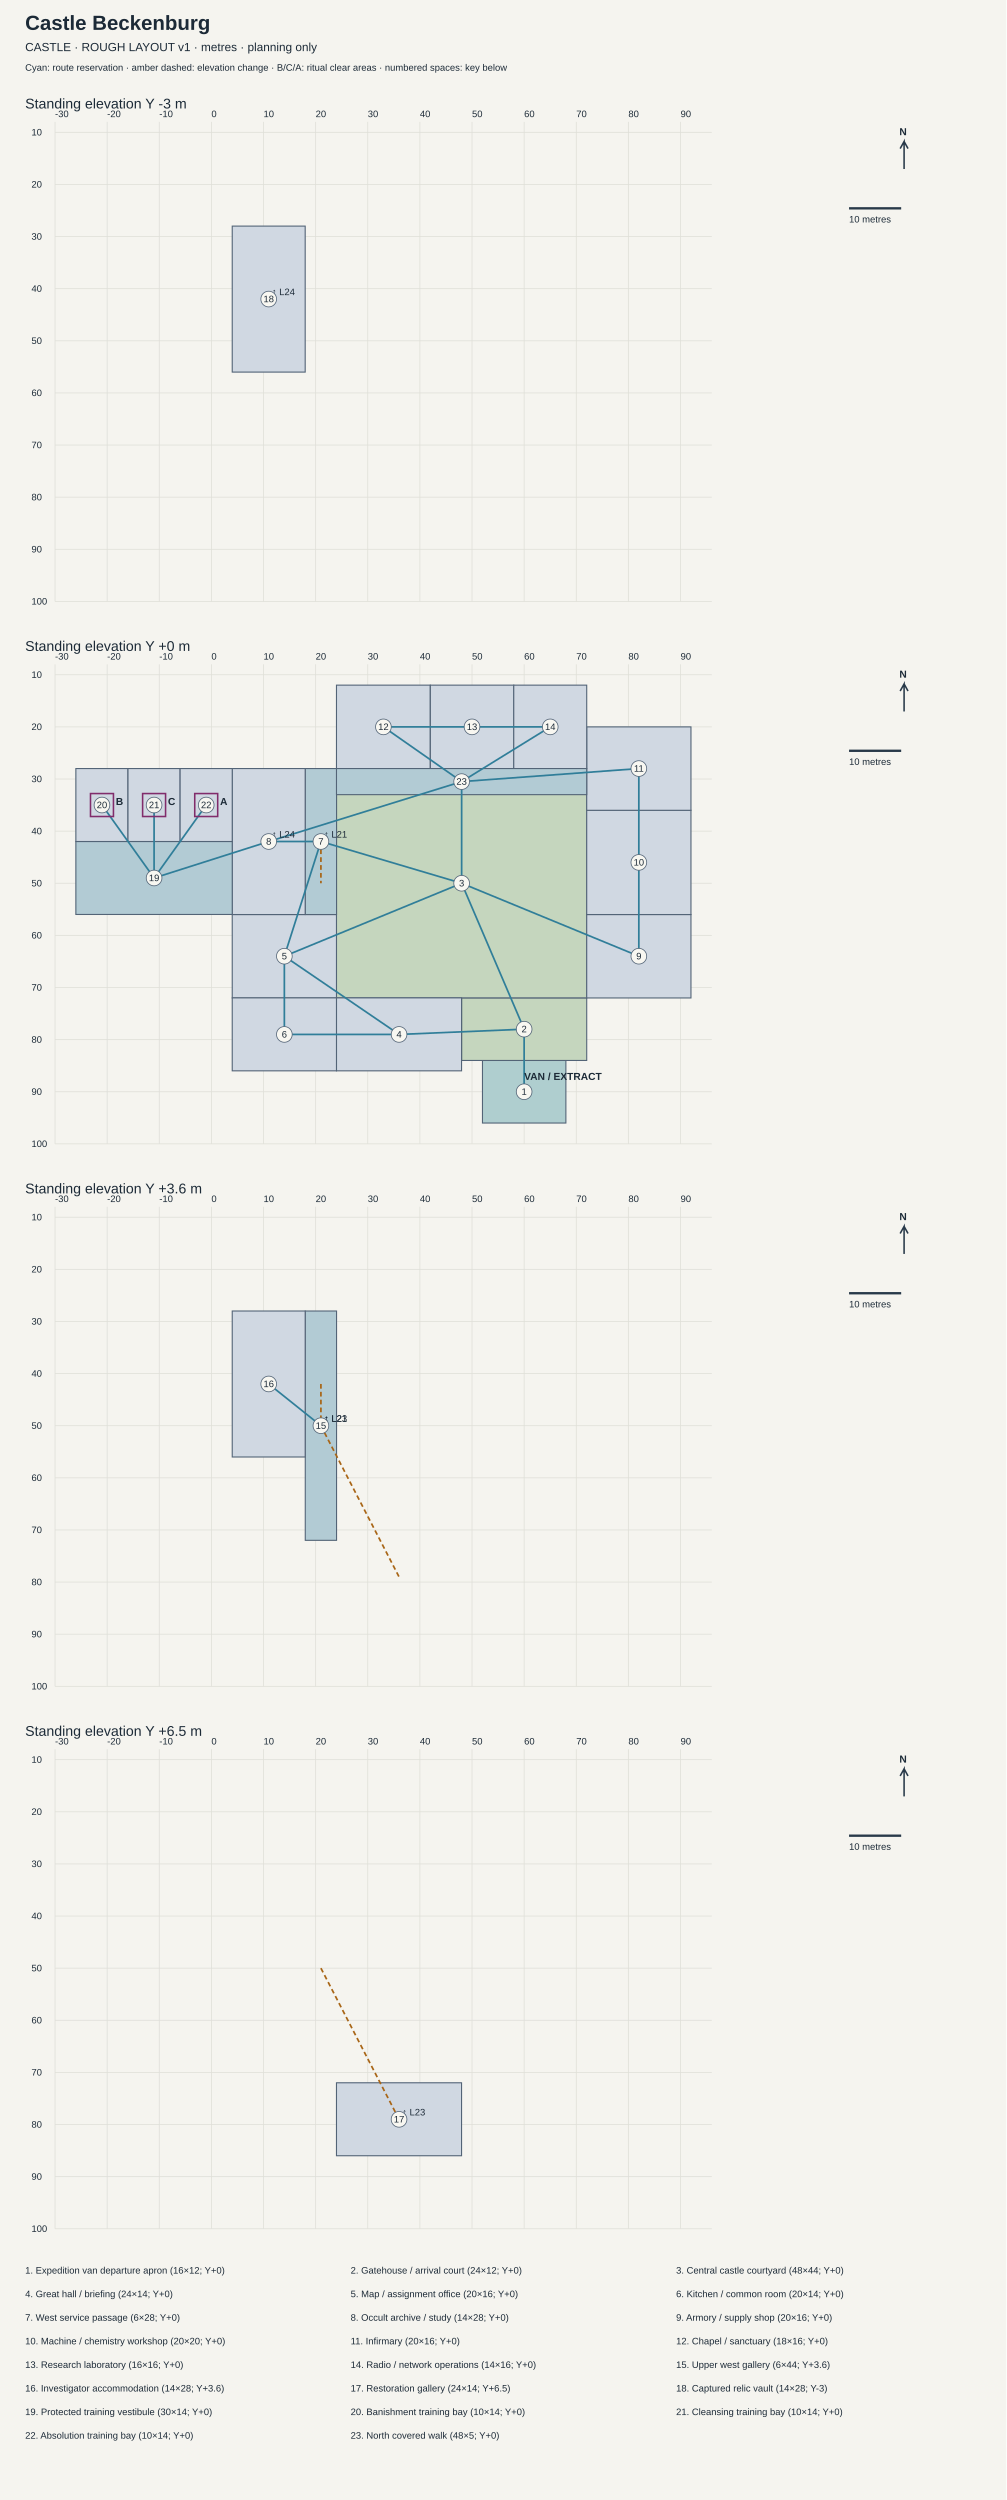
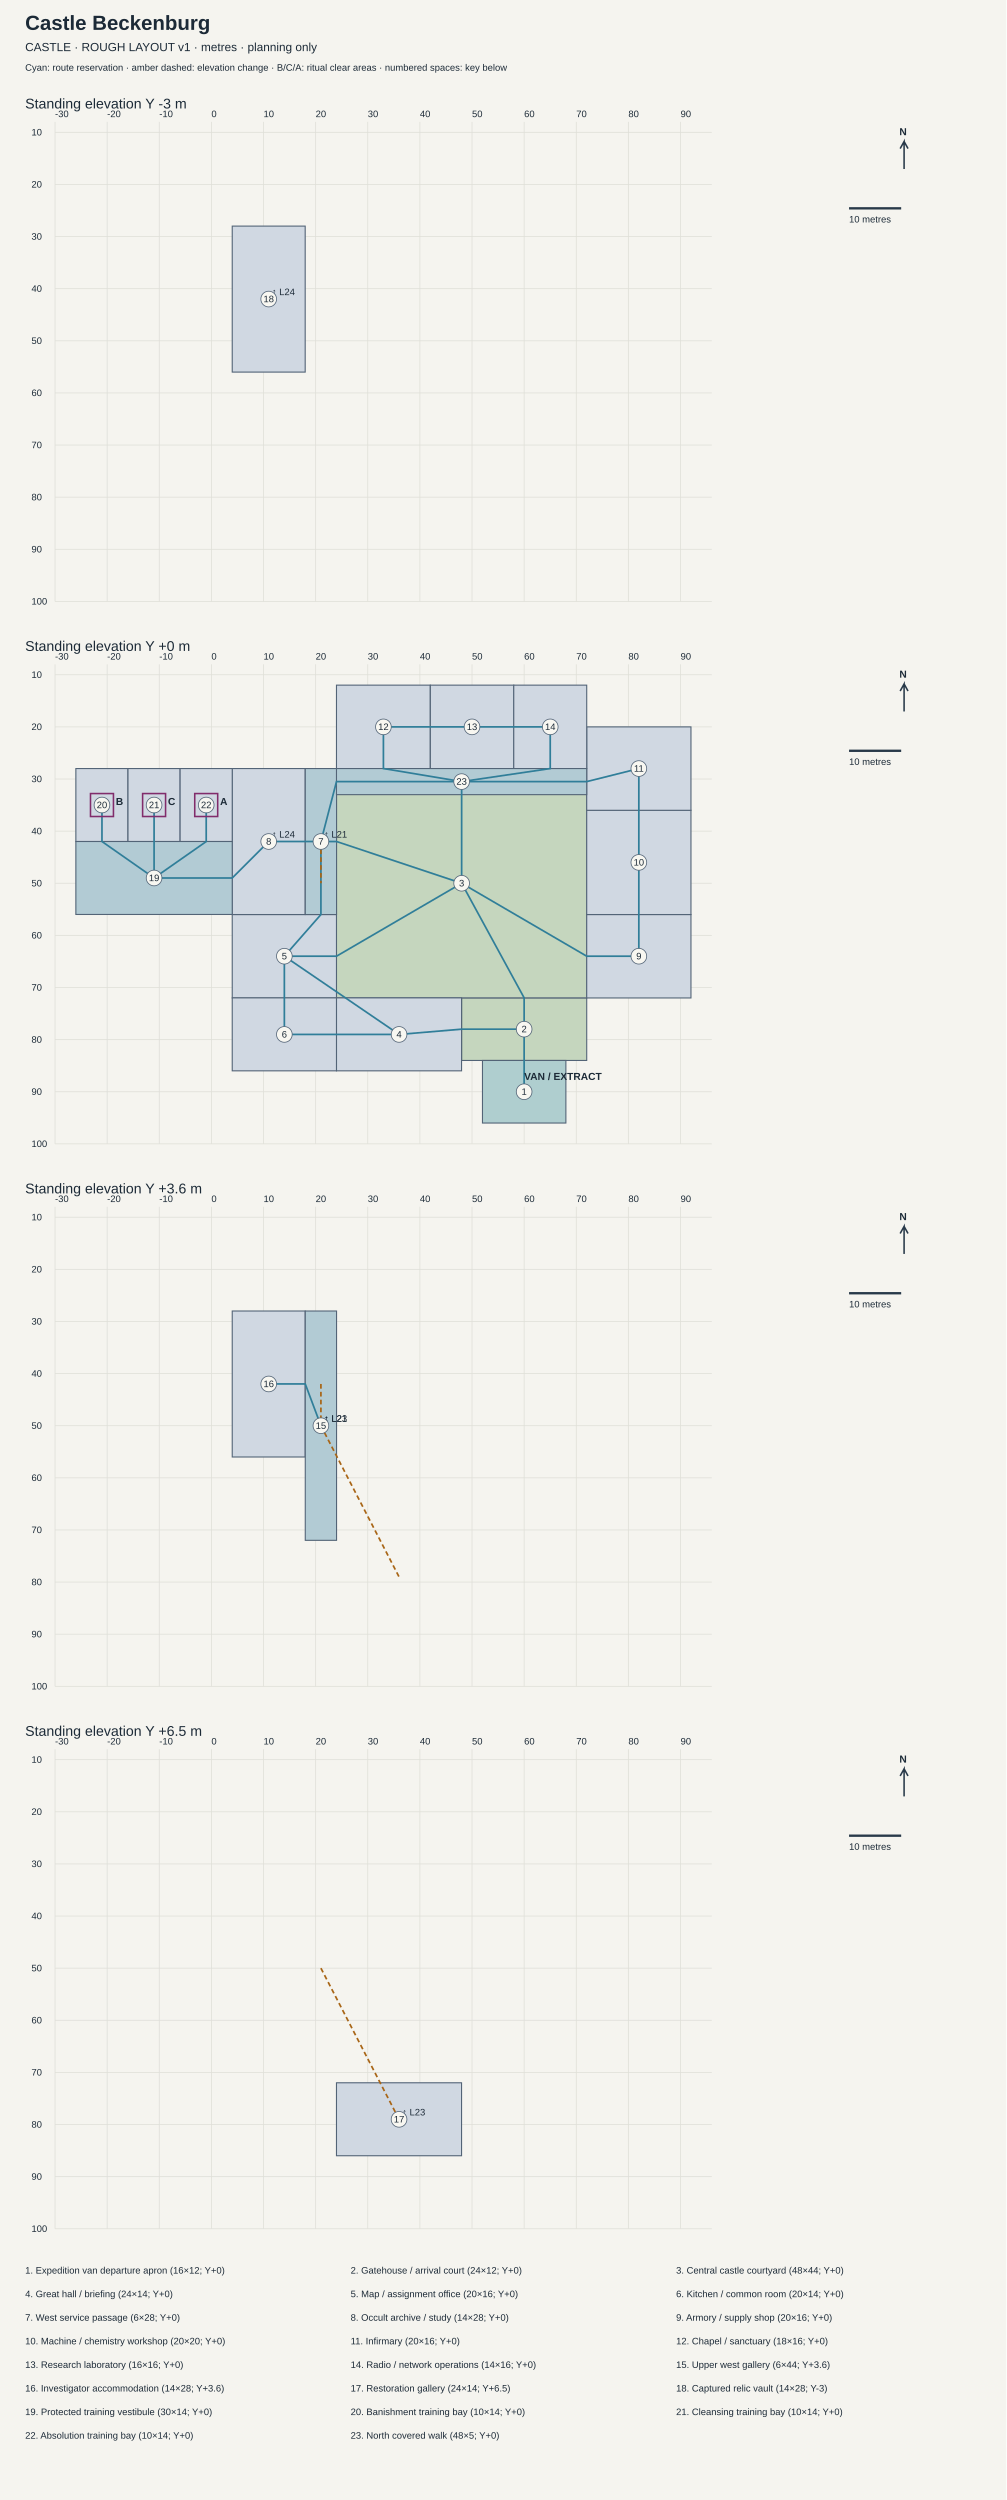
<svg xmlns="http://www.w3.org/2000/svg" width="1280" height="3180" viewBox="0 0 1280 3180">
  <style>text{font-family:Arial,sans-serif;fill:#1c2a37}.small{font-size:12px}.label{font-size:13px;font-weight:bold}.title{font-size:26px;font-weight:bold}</style>
  <rect width="100%" height="100%" fill="#f5f4ef" />
  <text x="32" y="38" class="title">Castle Beckenburg</text>
  <text x="32" y="65" font-size="15">CASTLE · ROUGH LAYOUT v1 · metres · planning only</text>
  <text x="32" y="90" class="small">Cyan: route reservation · amber dashed: elevation change · B/C/A: ritual clear areas · numbered spaces: key below</text>
  <text x="32" y="138.0" font-size="18">Standing elevation Y -3 m</text>
  <path d="M70.0,155.0 v610.0" stroke="#dfdfd8" />
  <text x="70.0" y="149.0" class="small">-30</text>
  <path d="M136.3,155.0 v610.0" stroke="#dfdfd8" />
  <text x="136.3" y="149.0" class="small">-20</text>
  <path d="M202.6,155.0 v610.0" stroke="#dfdfd8" />
  <text x="202.6" y="149.0" class="small">-10</text>
  <path d="M268.9,155.0 v610.0" stroke="#dfdfd8" />
  <text x="268.9" y="149.0" class="small">0</text>
  <path d="M335.2,155.0 v610.0" stroke="#dfdfd8" />
  <text x="335.2" y="149.0" class="small">10</text>
  <path d="M401.5,155.0 v610.0" stroke="#dfdfd8" />
  <text x="401.5" y="149.0" class="small">20</text>
  <path d="M467.8,155.0 v610.0" stroke="#dfdfd8" />
  <text x="467.8" y="149.0" class="small">30</text>
  <path d="M534.1,155.0 v610.0" stroke="#dfdfd8" />
  <text x="534.1" y="149.0" class="small">40</text>
  <path d="M600.4,155.0 v610.0" stroke="#dfdfd8" />
  <text x="600.4" y="149.0" class="small">50</text>
  <path d="M666.7,155.0 v610.0" stroke="#dfdfd8" />
  <text x="666.7" y="149.0" class="small">60</text>
  <path d="M733.0,155.0 v610.0" stroke="#dfdfd8" />
  <text x="733.0" y="149.0" class="small">70</text>
  <path d="M799.3,155.0 v610.0" stroke="#dfdfd8" />
  <text x="799.3" y="149.0" class="small">80</text>
  <path d="M865.7,155.0 v610.0" stroke="#dfdfd8" />
  <text x="865.7" y="149.0" class="small">90</text>
  <path d="M70.0,168.3 h835.4" stroke="#dfdfd8" />
  <text x="40.0" y="172.3" class="small">10</text>
  <path d="M70.0,234.6 h835.4" stroke="#dfdfd8" />
  <text x="40.0" y="238.6" class="small">20</text>
  <path d="M70.0,300.9 h835.4" stroke="#dfdfd8" />
  <text x="40.0" y="304.9" class="small">30</text>
  <path d="M70.0,367.2 h835.4" stroke="#dfdfd8" />
  <text x="40.0" y="371.2" class="small">40</text>
  <path d="M70.0,433.5 h835.4" stroke="#dfdfd8" />
  <text x="40.0" y="437.5" class="small">50</text>
  <path d="M70.0,499.8 h835.4" stroke="#dfdfd8" />
  <text x="40.0" y="503.8" class="small">60</text>
  <path d="M70.0,566.1 h835.4" stroke="#dfdfd8" />
  <text x="40.0" y="570.1" class="small">70</text>
  <path d="M70.0,632.4 h835.4" stroke="#dfdfd8" />
  <text x="40.0" y="636.4" class="small">80</text>
  <path d="M70.0,698.7 h835.4" stroke="#dfdfd8" />
  <text x="40.0" y="702.7" class="small">90</text>
  <path d="M70.0,765.0 h835.4" stroke="#dfdfd8" />
  <text x="40.0" y="769.0" class="small">100</text>
  <rect x="295.4" y="287.6" width="92.8" height="185.7" fill="#d0d8e2" stroke="#536477" stroke-width="1.4" />
  <path d="M341.8,380.4 L341.8,380.4" fill="none" stroke="#a86516" stroke-width="2.2" stroke-dasharray="6 4" />
  <text x="345.8" y="375.4" class="small">↕ L24</text>
  <circle cx="341.8" cy="380.4" r="10" fill="#f8f7f1" stroke="#536477" />
  <text x="341.8" y="384.4" text-anchor="middle" class="small">18</text>
  <path d="M1150,215.0 v-35 l-5,9 m5,-9 l5,9" fill="none" stroke="#283949" stroke-width="2" />
  <text x="1144" y="172.0" class="label">N</text>
  <path d="M1080,265.0 h66.3" stroke="#283949" stroke-width="3" />
  <text x="1080" y="283.0" class="small">10 metres</text>
  <text x="32" y="828.0" font-size="18">Standing elevation Y +0 m</text>
  <path d="M70.0,845.0 v610.0" stroke="#dfdfd8" />
  <text x="70.0" y="839.0" class="small">-30</text>
  <path d="M136.3,845.0 v610.0" stroke="#dfdfd8" />
  <text x="136.3" y="839.0" class="small">-20</text>
  <path d="M202.6,845.0 v610.0" stroke="#dfdfd8" />
  <text x="202.6" y="839.0" class="small">-10</text>
  <path d="M268.9,845.0 v610.0" stroke="#dfdfd8" />
  <text x="268.9" y="839.0" class="small">0</text>
  <path d="M335.2,845.0 v610.0" stroke="#dfdfd8" />
  <text x="335.2" y="839.0" class="small">10</text>
  <path d="M401.5,845.0 v610.0" stroke="#dfdfd8" />
  <text x="401.5" y="839.0" class="small">20</text>
  <path d="M467.8,845.0 v610.0" stroke="#dfdfd8" />
  <text x="467.8" y="839.0" class="small">30</text>
  <path d="M534.1,845.0 v610.0" stroke="#dfdfd8" />
  <text x="534.1" y="839.0" class="small">40</text>
  <path d="M600.4,845.0 v610.0" stroke="#dfdfd8" />
  <text x="600.4" y="839.0" class="small">50</text>
  <path d="M666.7,845.0 v610.0" stroke="#dfdfd8" />
  <text x="666.7" y="839.0" class="small">60</text>
  <path d="M733.0,845.0 v610.0" stroke="#dfdfd8" />
  <text x="733.0" y="839.0" class="small">70</text>
  <path d="M799.3,845.0 v610.0" stroke="#dfdfd8" />
  <text x="799.3" y="839.0" class="small">80</text>
  <path d="M865.7,845.0 v610.0" stroke="#dfdfd8" />
  <text x="865.7" y="839.0" class="small">90</text>
  <path d="M70.0,858.3 h835.4" stroke="#dfdfd8" />
  <text x="40.0" y="862.3" class="small">10</text>
  <path d="M70.0,924.6 h835.4" stroke="#dfdfd8" />
  <text x="40.0" y="928.6" class="small">20</text>
  <path d="M70.0,990.9 h835.4" stroke="#dfdfd8" />
  <text x="40.0" y="994.9" class="small">30</text>
  <path d="M70.0,1057.2 h835.4" stroke="#dfdfd8" />
  <text x="40.0" y="1061.2" class="small">40</text>
  <path d="M70.0,1123.5 h835.4" stroke="#dfdfd8" />
  <text x="40.0" y="1127.5" class="small">50</text>
  <path d="M70.0,1189.8 h835.4" stroke="#dfdfd8" />
  <text x="40.0" y="1193.8" class="small">60</text>
  <path d="M70.0,1256.1 h835.4" stroke="#dfdfd8" />
  <text x="40.0" y="1260.1" class="small">70</text>
  <path d="M70.0,1322.4 h835.4" stroke="#dfdfd8" />
  <text x="40.0" y="1326.4" class="small">80</text>
  <path d="M70.0,1388.7 h835.4" stroke="#dfdfd8" />
  <text x="40.0" y="1392.7" class="small">90</text>
  <path d="M70.0,1455.0 h835.4" stroke="#dfdfd8" />
  <text x="40.0" y="1459.0" class="small">100</text>
-   <rect x="613.7" y="1348.9" width="106.1" height="79.6" fill="#afcecf" stroke="#536477" stroke-width="1.4" />
  <rect x="587.2" y="1269.3" width="159.1" height="79.6" fill="#c5d6be" stroke="#536477" stroke-width="1.4" />
  <rect x="428.0" y="977.6" width="318.3" height="291.7" fill="#c5d6be" stroke="#536477" stroke-width="1.4" />
+   <rect x="613.7" y="1348.9" width="106.1" height="79.6" fill="#afcecf" stroke="#536477" stroke-width="1.4" />
  <rect x="428.0" y="1269.3" width="159.1" height="92.8" fill="#d0d8e2" stroke="#536477" stroke-width="1.4" />
  <rect x="295.4" y="1163.3" width="132.6" height="106.1" fill="#d0d8e2" stroke="#536477" stroke-width="1.4" />
  <rect x="295.4" y="1269.3" width="132.6" height="92.8" fill="#d0d8e2" stroke="#536477" stroke-width="1.4" />
-   <rect x="388.3" y="977.6" width="39.8" height="185.7" fill="#b2cbd4" stroke="#536477" stroke-width="1.4" />
  <rect x="295.4" y="977.6" width="92.8" height="185.7" fill="#d0d8e2" stroke="#536477" stroke-width="1.4" />
  <rect x="746.3" y="1163.3" width="132.6" height="106.1" fill="#d0d8e2" stroke="#536477" stroke-width="1.4" />
  <rect x="746.3" y="1030.7" width="132.6" height="132.6" fill="#d0d8e2" stroke="#536477" stroke-width="1.4" />
  <rect x="746.3" y="924.6" width="132.6" height="106.1" fill="#d0d8e2" stroke="#536477" stroke-width="1.4" />
  <rect x="428.0" y="871.5" width="119.3" height="106.1" fill="#d0d8e2" stroke="#536477" stroke-width="1.4" />
  <rect x="547.4" y="871.5" width="106.1" height="106.1" fill="#d0d8e2" stroke="#536477" stroke-width="1.4" />
  <rect x="653.5" y="871.5" width="92.8" height="106.1" fill="#d0d8e2" stroke="#536477" stroke-width="1.4" />
-   <rect x="96.5" y="1070.4" width="198.9" height="92.8" fill="#b2cbd4" stroke="#536477" stroke-width="1.4" />
  <rect x="96.5" y="977.6" width="66.3" height="92.8" fill="#d0d8e2" stroke="#536477" stroke-width="1.4" />
  <rect x="162.8" y="977.6" width="66.3" height="92.8" fill="#d0d8e2" stroke="#536477" stroke-width="1.4" />
  <rect x="229.1" y="977.6" width="66.3" height="92.8" fill="#d0d8e2" stroke="#536477" stroke-width="1.4" />
+   <rect x="388.3" y="977.6" width="39.8" height="185.7" fill="#b2cbd4" stroke="#536477" stroke-width="1.4" />
+   <rect x="96.5" y="1070.4" width="198.9" height="92.8" fill="#b2cbd4" stroke="#536477" stroke-width="1.4" />
  <rect x="428.0" y="977.6" width="318.3" height="33.2" fill="#b2cbd4" stroke="#536477" stroke-width="1.4" />
-   <path d="M666.7,1388.7 L666.7,1309.1" fill="none" stroke="#307e99" stroke-width="2.2" />
-   <path d="M666.7,1309.1 L587.2,1123.5" fill="none" stroke="#307e99" stroke-width="2.2" />
-   <path d="M666.7,1309.1 L507.6,1315.8" fill="none" stroke="#307e99" stroke-width="2.2" />
+   <path d="M666.7,1388.7 L666.7,1348.9 L666.7,1309.1" fill="none" stroke="#307e99" stroke-width="2.2" />
+   <path d="M666.7,1309.1 L666.7,1269.3 L587.2,1123.5" fill="none" stroke="#307e99" stroke-width="2.2" />
+   <path d="M666.7,1309.1 L587.2,1309.1 L507.6,1315.8" fill="none" stroke="#307e99" stroke-width="2.2" />
  <path d="M507.6,1315.8 L361.7,1216.3" fill="none" stroke="#307e99" stroke-width="2.2" />
-   <path d="M361.7,1216.3 L587.2,1123.5" fill="none" stroke="#307e99" stroke-width="2.2" />
-   <path d="M507.6,1315.8 L361.7,1315.8" fill="none" stroke="#307e99" stroke-width="2.2" />
-   <path d="M361.7,1315.8 L361.7,1216.3" fill="none" stroke="#307e99" stroke-width="2.2" />
-   <path d="M361.7,1216.3 L408.2,1070.4" fill="none" stroke="#307e99" stroke-width="2.2" />
-   <path d="M408.2,1070.4 L341.8,1070.4" fill="none" stroke="#307e99" stroke-width="2.2" />
-   <path d="M408.2,1070.4 L587.2,1123.5" fill="none" stroke="#307e99" stroke-width="2.2" />
-   <path d="M587.2,1123.5 L812.6,1216.3" fill="none" stroke="#307e99" stroke-width="2.2" />
-   <path d="M812.6,1216.3 L812.6,1097.0" fill="none" stroke="#307e99" stroke-width="2.2" />
-   <path d="M812.6,1097.0 L812.6,977.6" fill="none" stroke="#307e99" stroke-width="2.2" />
-   <path d="M812.6,977.6 L587.2,994.2" fill="none" stroke="#307e99" stroke-width="2.2" />
-   <path d="M587.2,994.2 L587.2,1123.5" fill="none" stroke="#307e99" stroke-width="2.2" />
-   <path d="M587.2,994.2 L699.9,924.6" fill="none" stroke="#307e99" stroke-width="2.2" />
-   <path d="M699.9,924.6 L600.4,924.6" fill="none" stroke="#307e99" stroke-width="2.2" />
-   <path d="M600.4,924.6 L487.7,924.6" fill="none" stroke="#307e99" stroke-width="2.2" />
-   <path d="M487.7,924.6 L587.2,994.2" fill="none" stroke="#307e99" stroke-width="2.2" />
-   <path d="M341.8,1070.4 L587.2,994.2" fill="none" stroke="#307e99" stroke-width="2.2" />
+   <path d="M361.7,1216.3 L428.0,1216.3 L587.2,1123.5" fill="none" stroke="#307e99" stroke-width="2.2" />
+   <path d="M507.6,1315.8 L428.0,1315.8 L361.7,1315.8" fill="none" stroke="#307e99" stroke-width="2.2" />
+   <path d="M361.7,1315.8 L361.7,1269.3 L361.7,1216.3" fill="none" stroke="#307e99" stroke-width="2.2" />
+   <path d="M361.7,1216.3 L408.2,1163.3 L408.2,1070.4" fill="none" stroke="#307e99" stroke-width="2.2" />
+   <path d="M408.2,1070.4 L388.3,1070.4 L341.8,1070.4" fill="none" stroke="#307e99" stroke-width="2.2" />
+   <path d="M408.2,1070.4 L428.0,1070.4 L587.2,1123.5" fill="none" stroke="#307e99" stroke-width="2.2" />
+   <path d="M587.2,1123.5 L746.3,1216.3 L812.6,1216.3" fill="none" stroke="#307e99" stroke-width="2.2" />
+   <path d="M812.6,1216.3 L812.6,1163.3 L812.6,1097.0" fill="none" stroke="#307e99" stroke-width="2.2" />
+   <path d="M812.6,1097.0 L812.6,1030.7 L812.6,977.6" fill="none" stroke="#307e99" stroke-width="2.2" />
+   <path d="M812.6,977.6 L746.3,994.2 L587.2,994.2" fill="none" stroke="#307e99" stroke-width="2.2" />
+   <path d="M587.2,994.2 L587.2,994.2 L587.2,1123.5" fill="none" stroke="#307e99" stroke-width="2.2" />
+   <path d="M587.2,994.2 L699.9,977.6 L699.9,924.6" fill="none" stroke="#307e99" stroke-width="2.2" />
+   <path d="M699.9,924.6 L653.5,924.6 L600.4,924.6" fill="none" stroke="#307e99" stroke-width="2.2" />
+   <path d="M600.4,924.6 L547.4,924.6 L487.7,924.6" fill="none" stroke="#307e99" stroke-width="2.2" />
+   <path d="M487.7,924.6 L487.7,977.6 L587.2,994.2" fill="none" stroke="#307e99" stroke-width="2.2" />
+   <path d="M408.2,1070.4 L428.0,994.2 L587.2,994.2" fill="none" stroke="#307e99" stroke-width="2.2" />
  <path d="M408.2,1070.4 L408.2,1123.5" fill="none" stroke="#a86516" stroke-width="2.2" stroke-dasharray="6 4" />
  <text x="412.2" y="1065.4" class="small">↕ L21</text>
  <path d="M341.8,1070.4 L341.8,1070.4" fill="none" stroke="#a86516" stroke-width="2.2" stroke-dasharray="6 4" />
  <text x="345.8" y="1065.4" class="small">↕ L24</text>
-   <path d="M341.8,1070.4 L196.0,1116.8" fill="none" stroke="#307e99" stroke-width="2.2" />
-   <path d="M196.0,1116.8 L129.7,1024.0" fill="none" stroke="#307e99" stroke-width="2.2" />
-   <path d="M196.0,1116.8 L196.0,1024.0" fill="none" stroke="#307e99" stroke-width="2.2" />
-   <path d="M196.0,1116.8 L262.3,1024.0" fill="none" stroke="#307e99" stroke-width="2.2" />
+   <path d="M341.8,1070.4 L295.4,1116.8 L196.0,1116.8" fill="none" stroke="#307e99" stroke-width="2.2" />
+   <path d="M196.0,1116.8 L129.7,1070.4 L129.7,1024.0" fill="none" stroke="#307e99" stroke-width="2.2" />
+   <path d="M196.0,1116.8 L196.0,1070.4 L196.0,1024.0" fill="none" stroke="#307e99" stroke-width="2.2" />
+   <path d="M196.0,1116.8 L262.3,1070.4 L262.3,1024.0" fill="none" stroke="#307e99" stroke-width="2.2" />
  <circle cx="666.7" cy="1388.7" r="10" fill="#f8f7f1" stroke="#536477" />
  <text x="666.7" y="1392.7" text-anchor="middle" class="small">1</text>
  <circle cx="666.7" cy="1309.1" r="10" fill="#f8f7f1" stroke="#536477" />
  <text x="666.7" y="1313.1" text-anchor="middle" class="small">2</text>
  <circle cx="587.2" cy="1123.5" r="10" fill="#f8f7f1" stroke="#536477" />
  <text x="587.2" y="1127.5" text-anchor="middle" class="small">3</text>
  <circle cx="507.6" cy="1315.8" r="10" fill="#f8f7f1" stroke="#536477" />
  <text x="507.6" y="1319.8" text-anchor="middle" class="small">4</text>
  <circle cx="361.7" cy="1216.3" r="10" fill="#f8f7f1" stroke="#536477" />
  <text x="361.7" y="1220.3" text-anchor="middle" class="small">5</text>
  <circle cx="361.7" cy="1315.8" r="10" fill="#f8f7f1" stroke="#536477" />
  <text x="361.7" y="1319.8" text-anchor="middle" class="small">6</text>
  <circle cx="408.2" cy="1070.4" r="10" fill="#f8f7f1" stroke="#536477" />
  <text x="408.2" y="1074.4" text-anchor="middle" class="small">7</text>
  <circle cx="341.8" cy="1070.4" r="10" fill="#f8f7f1" stroke="#536477" />
  <text x="341.8" y="1074.4" text-anchor="middle" class="small">8</text>
  <circle cx="812.6" cy="1216.3" r="10" fill="#f8f7f1" stroke="#536477" />
  <text x="812.6" y="1220.3" text-anchor="middle" class="small">9</text>
  <circle cx="812.6" cy="1097.0" r="10" fill="#f8f7f1" stroke="#536477" />
  <text x="812.6" y="1101.0" text-anchor="middle" class="small">10</text>
  <circle cx="812.6" cy="977.6" r="10" fill="#f8f7f1" stroke="#536477" />
  <text x="812.6" y="981.6" text-anchor="middle" class="small">11</text>
  <circle cx="487.7" cy="924.6" r="10" fill="#f8f7f1" stroke="#536477" />
  <text x="487.7" y="928.6" text-anchor="middle" class="small">12</text>
  <circle cx="600.4" cy="924.6" r="10" fill="#f8f7f1" stroke="#536477" />
  <text x="600.4" y="928.6" text-anchor="middle" class="small">13</text>
  <circle cx="699.9" cy="924.6" r="10" fill="#f8f7f1" stroke="#536477" />
  <text x="699.9" y="928.6" text-anchor="middle" class="small">14</text>
  <circle cx="196.0" cy="1116.8" r="10" fill="#f8f7f1" stroke="#536477" />
  <text x="196.0" y="1120.8" text-anchor="middle" class="small">19</text>
  <circle cx="129.7" cy="1024.0" r="10" fill="#f8f7f1" stroke="#536477" />
  <text x="129.7" y="1028.0" text-anchor="middle" class="small">20</text>
  <circle cx="196.0" cy="1024.0" r="10" fill="#f8f7f1" stroke="#536477" />
  <text x="196.0" y="1028.0" text-anchor="middle" class="small">21</text>
  <circle cx="262.3" cy="1024.0" r="10" fill="#f8f7f1" stroke="#536477" />
  <text x="262.3" y="1028.0" text-anchor="middle" class="small">22</text>
  <circle cx="587.2" cy="994.2" r="10" fill="#f8f7f1" stroke="#536477" />
  <text x="587.2" y="998.2" text-anchor="middle" class="small">23</text>
  <rect x="115.1" y="1009.4" width="29.2" height="29.2" fill="none" stroke="#812c6b" stroke-width="2" />
  <text x="147.3" y="1024.0" class="label">B</text>
  <rect x="181.4" y="1009.4" width="29.2" height="29.2" fill="none" stroke="#812c6b" stroke-width="2" />
  <text x="213.6" y="1024.0" class="label">C</text>
  <rect x="247.7" y="1009.4" width="29.2" height="29.2" fill="none" stroke="#812c6b" stroke-width="2" />
  <text x="279.9" y="1024.0" class="label">A</text>
  <text x="666.7" y="1373.7" class="label">VAN / EXTRACT</text>
  <path d="M1150,905.0 v-35 l-5,9 m5,-9 l5,9" fill="none" stroke="#283949" stroke-width="2" />
  <text x="1144" y="862.0" class="label">N</text>
  <path d="M1080,955.0 h66.3" stroke="#283949" stroke-width="3" />
  <text x="1080" y="973.0" class="small">10 metres</text>
  <text x="32" y="1518.0" font-size="18">Standing elevation Y +3.6 m</text>
  <path d="M70.0,1535.0 v610.0" stroke="#dfdfd8" />
  <text x="70.0" y="1529.0" class="small">-30</text>
  <path d="M136.3,1535.0 v610.0" stroke="#dfdfd8" />
  <text x="136.3" y="1529.0" class="small">-20</text>
  <path d="M202.6,1535.0 v610.0" stroke="#dfdfd8" />
  <text x="202.6" y="1529.0" class="small">-10</text>
  <path d="M268.9,1535.0 v610.0" stroke="#dfdfd8" />
  <text x="268.9" y="1529.0" class="small">0</text>
  <path d="M335.2,1535.0 v610.0" stroke="#dfdfd8" />
  <text x="335.2" y="1529.0" class="small">10</text>
  <path d="M401.5,1535.0 v610.0" stroke="#dfdfd8" />
  <text x="401.5" y="1529.0" class="small">20</text>
  <path d="M467.8,1535.0 v610.0" stroke="#dfdfd8" />
  <text x="467.8" y="1529.0" class="small">30</text>
  <path d="M534.1,1535.0 v610.0" stroke="#dfdfd8" />
  <text x="534.1" y="1529.0" class="small">40</text>
  <path d="M600.4,1535.0 v610.0" stroke="#dfdfd8" />
  <text x="600.4" y="1529.0" class="small">50</text>
  <path d="M666.7,1535.0 v610.0" stroke="#dfdfd8" />
  <text x="666.7" y="1529.0" class="small">60</text>
  <path d="M733.0,1535.0 v610.0" stroke="#dfdfd8" />
  <text x="733.0" y="1529.0" class="small">70</text>
  <path d="M799.3,1535.0 v610.0" stroke="#dfdfd8" />
  <text x="799.3" y="1529.0" class="small">80</text>
  <path d="M865.7,1535.0 v610.0" stroke="#dfdfd8" />
  <text x="865.7" y="1529.0" class="small">90</text>
  <path d="M70.0,1548.3 h835.4" stroke="#dfdfd8" />
  <text x="40.0" y="1552.3" class="small">10</text>
  <path d="M70.0,1614.6 h835.4" stroke="#dfdfd8" />
  <text x="40.0" y="1618.6" class="small">20</text>
  <path d="M70.0,1680.9 h835.4" stroke="#dfdfd8" />
  <text x="40.0" y="1684.9" class="small">30</text>
  <path d="M70.0,1747.2 h835.4" stroke="#dfdfd8" />
  <text x="40.0" y="1751.2" class="small">40</text>
  <path d="M70.0,1813.5 h835.4" stroke="#dfdfd8" />
  <text x="40.0" y="1817.5" class="small">50</text>
  <path d="M70.0,1879.8 h835.4" stroke="#dfdfd8" />
  <text x="40.0" y="1883.8" class="small">60</text>
  <path d="M70.0,1946.1 h835.4" stroke="#dfdfd8" />
  <text x="40.0" y="1950.1" class="small">70</text>
  <path d="M70.0,2012.4 h835.4" stroke="#dfdfd8" />
  <text x="40.0" y="2016.4" class="small">80</text>
  <path d="M70.0,2078.7 h835.4" stroke="#dfdfd8" />
  <text x="40.0" y="2082.7" class="small">90</text>
  <path d="M70.0,2145.0 h835.4" stroke="#dfdfd8" />
  <text x="40.0" y="2149.0" class="small">100</text>
+   <rect x="295.4" y="1667.6" width="92.8" height="185.7" fill="#d0d8e2" stroke="#536477" stroke-width="1.4" />
  <rect x="388.3" y="1667.6" width="39.8" height="291.7" fill="#b2cbd4" stroke="#536477" stroke-width="1.4" />
-   <rect x="295.4" y="1667.6" width="92.8" height="185.7" fill="#d0d8e2" stroke="#536477" stroke-width="1.4" />
  <path d="M408.2,1760.4 L408.2,1813.5" fill="none" stroke="#a86516" stroke-width="2.2" stroke-dasharray="6 4" />
  <text x="412.2" y="1808.5" class="small">↕ L21</text>
-   <path d="M408.2,1813.5 L341.8,1760.4" fill="none" stroke="#307e99" stroke-width="2.2" />
+   <path d="M408.2,1813.5 L388.3,1760.4 L341.8,1760.4" fill="none" stroke="#307e99" stroke-width="2.2" />
  <path d="M408.2,1813.5 L507.6,2005.8" fill="none" stroke="#a86516" stroke-width="2.2" stroke-dasharray="6 4" />
  <text x="412.2" y="1808.5" class="small">↕ L23</text>
  <circle cx="408.2" cy="1813.5" r="10" fill="#f8f7f1" stroke="#536477" />
  <text x="408.2" y="1817.5" text-anchor="middle" class="small">15</text>
  <circle cx="341.8" cy="1760.4" r="10" fill="#f8f7f1" stroke="#536477" />
  <text x="341.8" y="1764.4" text-anchor="middle" class="small">16</text>
  <path d="M1150,1595.0 v-35 l-5,9 m5,-9 l5,9" fill="none" stroke="#283949" stroke-width="2" />
  <text x="1144" y="1552.0" class="label">N</text>
  <path d="M1080,1645.0 h66.3" stroke="#283949" stroke-width="3" />
  <text x="1080" y="1663.0" class="small">10 metres</text>
  <text x="32" y="2208.0" font-size="18">Standing elevation Y +6.5 m</text>
  <path d="M70.0,2225.0 v610.0" stroke="#dfdfd8" />
  <text x="70.0" y="2219.0" class="small">-30</text>
  <path d="M136.3,2225.0 v610.0" stroke="#dfdfd8" />
  <text x="136.3" y="2219.0" class="small">-20</text>
  <path d="M202.6,2225.0 v610.0" stroke="#dfdfd8" />
  <text x="202.6" y="2219.0" class="small">-10</text>
  <path d="M268.9,2225.0 v610.0" stroke="#dfdfd8" />
  <text x="268.9" y="2219.0" class="small">0</text>
  <path d="M335.2,2225.0 v610.0" stroke="#dfdfd8" />
  <text x="335.2" y="2219.0" class="small">10</text>
  <path d="M401.5,2225.0 v610.0" stroke="#dfdfd8" />
  <text x="401.5" y="2219.0" class="small">20</text>
  <path d="M467.8,2225.0 v610.0" stroke="#dfdfd8" />
  <text x="467.8" y="2219.0" class="small">30</text>
  <path d="M534.1,2225.0 v610.0" stroke="#dfdfd8" />
  <text x="534.1" y="2219.0" class="small">40</text>
  <path d="M600.4,2225.0 v610.0" stroke="#dfdfd8" />
  <text x="600.4" y="2219.0" class="small">50</text>
  <path d="M666.7,2225.0 v610.0" stroke="#dfdfd8" />
  <text x="666.7" y="2219.0" class="small">60</text>
  <path d="M733.0,2225.0 v610.0" stroke="#dfdfd8" />
  <text x="733.0" y="2219.0" class="small">70</text>
  <path d="M799.3,2225.0 v610.0" stroke="#dfdfd8" />
  <text x="799.3" y="2219.0" class="small">80</text>
  <path d="M865.7,2225.0 v610.0" stroke="#dfdfd8" />
  <text x="865.7" y="2219.0" class="small">90</text>
  <path d="M70.0,2238.3 h835.4" stroke="#dfdfd8" />
  <text x="40.0" y="2242.3" class="small">10</text>
  <path d="M70.0,2304.6 h835.4" stroke="#dfdfd8" />
  <text x="40.0" y="2308.6" class="small">20</text>
  <path d="M70.0,2370.9 h835.4" stroke="#dfdfd8" />
  <text x="40.0" y="2374.9" class="small">30</text>
  <path d="M70.0,2437.2 h835.4" stroke="#dfdfd8" />
  <text x="40.0" y="2441.2" class="small">40</text>
  <path d="M70.0,2503.5 h835.4" stroke="#dfdfd8" />
  <text x="40.0" y="2507.5" class="small">50</text>
  <path d="M70.0,2569.8 h835.4" stroke="#dfdfd8" />
  <text x="40.0" y="2573.8" class="small">60</text>
  <path d="M70.0,2636.1 h835.4" stroke="#dfdfd8" />
  <text x="40.0" y="2640.1" class="small">70</text>
  <path d="M70.0,2702.4 h835.4" stroke="#dfdfd8" />
  <text x="40.0" y="2706.4" class="small">80</text>
  <path d="M70.0,2768.7 h835.4" stroke="#dfdfd8" />
  <text x="40.0" y="2772.7" class="small">90</text>
  <path d="M70.0,2835.0 h835.4" stroke="#dfdfd8" />
  <text x="40.0" y="2839.0" class="small">100</text>
  <rect x="428.0" y="2649.3" width="159.1" height="92.8" fill="#d0d8e2" stroke="#536477" stroke-width="1.4" />
  <path d="M408.2,2503.5 L507.6,2695.8" fill="none" stroke="#a86516" stroke-width="2.2" stroke-dasharray="6 4" />
  <text x="511.6" y="2690.8" class="small">↕ L23</text>
  <circle cx="507.6" cy="2695.8" r="10" fill="#f8f7f1" stroke="#536477" />
  <text x="507.6" y="2699.8" text-anchor="middle" class="small">17</text>
  <path d="M1150,2285.0 v-35 l-5,9 m5,-9 l5,9" fill="none" stroke="#283949" stroke-width="2" />
  <text x="1144" y="2242.0" class="label">N</text>
  <path d="M1080,2335.0 h66.3" stroke="#283949" stroke-width="3" />
  <text x="1080" y="2353.0" class="small">10 metres</text>
  <text x="32" y="2892.0" class="small">1. Expedition van departure apron (16×12; Y+0)</text>
  <text x="446" y="2892.0" class="small">2. Gatehouse / arrival court (24×12; Y+0)</text>
  <text x="860" y="2892.0" class="small">3. Central castle courtyard (48×44; Y+0)</text>
  <text x="32" y="2922.0" class="small">4. Great hall / briefing (24×14; Y+0)</text>
  <text x="446" y="2922.0" class="small">5. Map / assignment office (20×16; Y+0)</text>
  <text x="860" y="2922.0" class="small">6. Kitchen / common room (20×14; Y+0)</text>
  <text x="32" y="2952.0" class="small">7. West service passage (6×28; Y+0)</text>
  <text x="446" y="2952.0" class="small">8. Occult archive / study (14×28; Y+0)</text>
  <text x="860" y="2952.0" class="small">9. Armory / supply shop (20×16; Y+0)</text>
  <text x="32" y="2982.0" class="small">10. Machine / chemistry workshop (20×20; Y+0)</text>
  <text x="446" y="2982.0" class="small">11. Infirmary (20×16; Y+0)</text>
  <text x="860" y="2982.0" class="small">12. Chapel / sanctuary (18×16; Y+0)</text>
  <text x="32" y="3012.0" class="small">13. Research laboratory (16×16; Y+0)</text>
  <text x="446" y="3012.0" class="small">14. Radio / network operations (14×16; Y+0)</text>
  <text x="860" y="3012.0" class="small">15. Upper west gallery (6×44; Y+3.6)</text>
  <text x="32" y="3042.0" class="small">16. Investigator accommodation (14×28; Y+3.6)</text>
  <text x="446" y="3042.0" class="small">17. Restoration gallery (24×14; Y+6.5)</text>
  <text x="860" y="3042.0" class="small">18. Captured relic vault (14×28; Y-3)</text>
  <text x="32" y="3072.0" class="small">19. Protected training vestibule (30×14; Y+0)</text>
  <text x="446" y="3072.0" class="small">20. Banishment training bay (10×14; Y+0)</text>
  <text x="860" y="3072.0" class="small">21. Cleansing training bay (10×14; Y+0)</text>
  <text x="32" y="3102.0" class="small">22. Absolution training bay (10×14; Y+0)</text>
  <text x="446" y="3102.0" class="small">23. North covered walk (48×5; Y+0)</text>
</svg>
